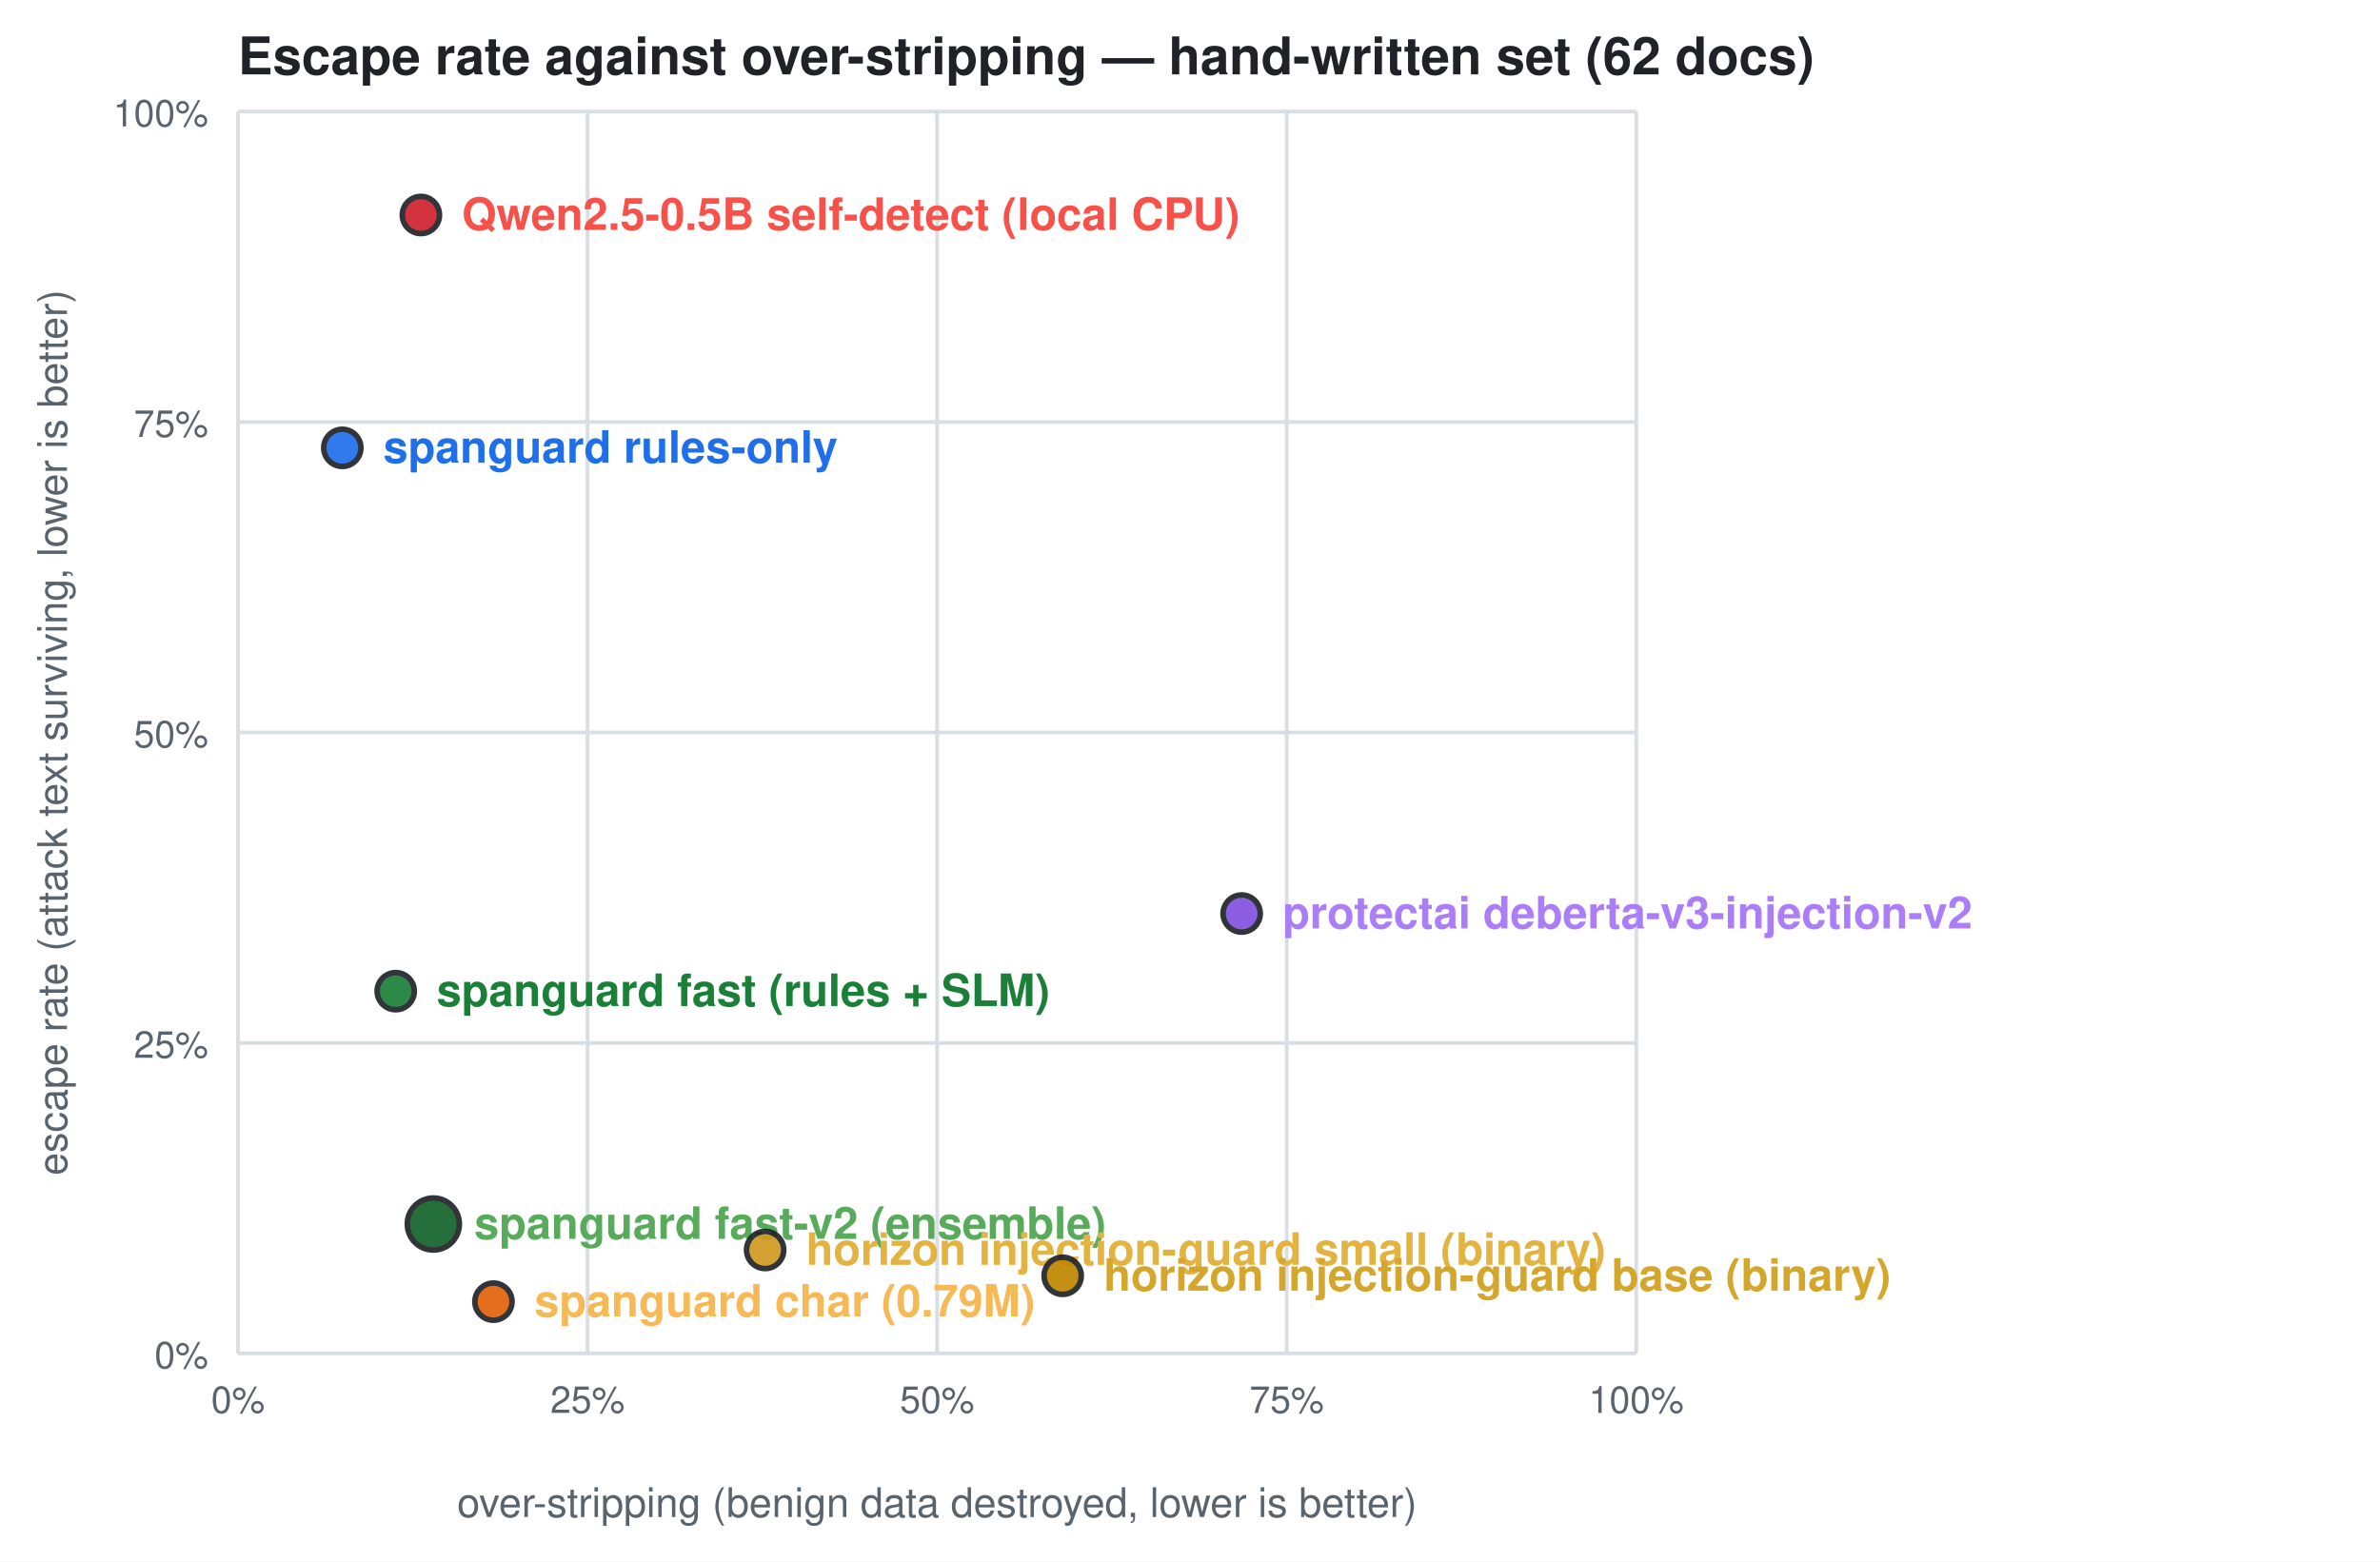
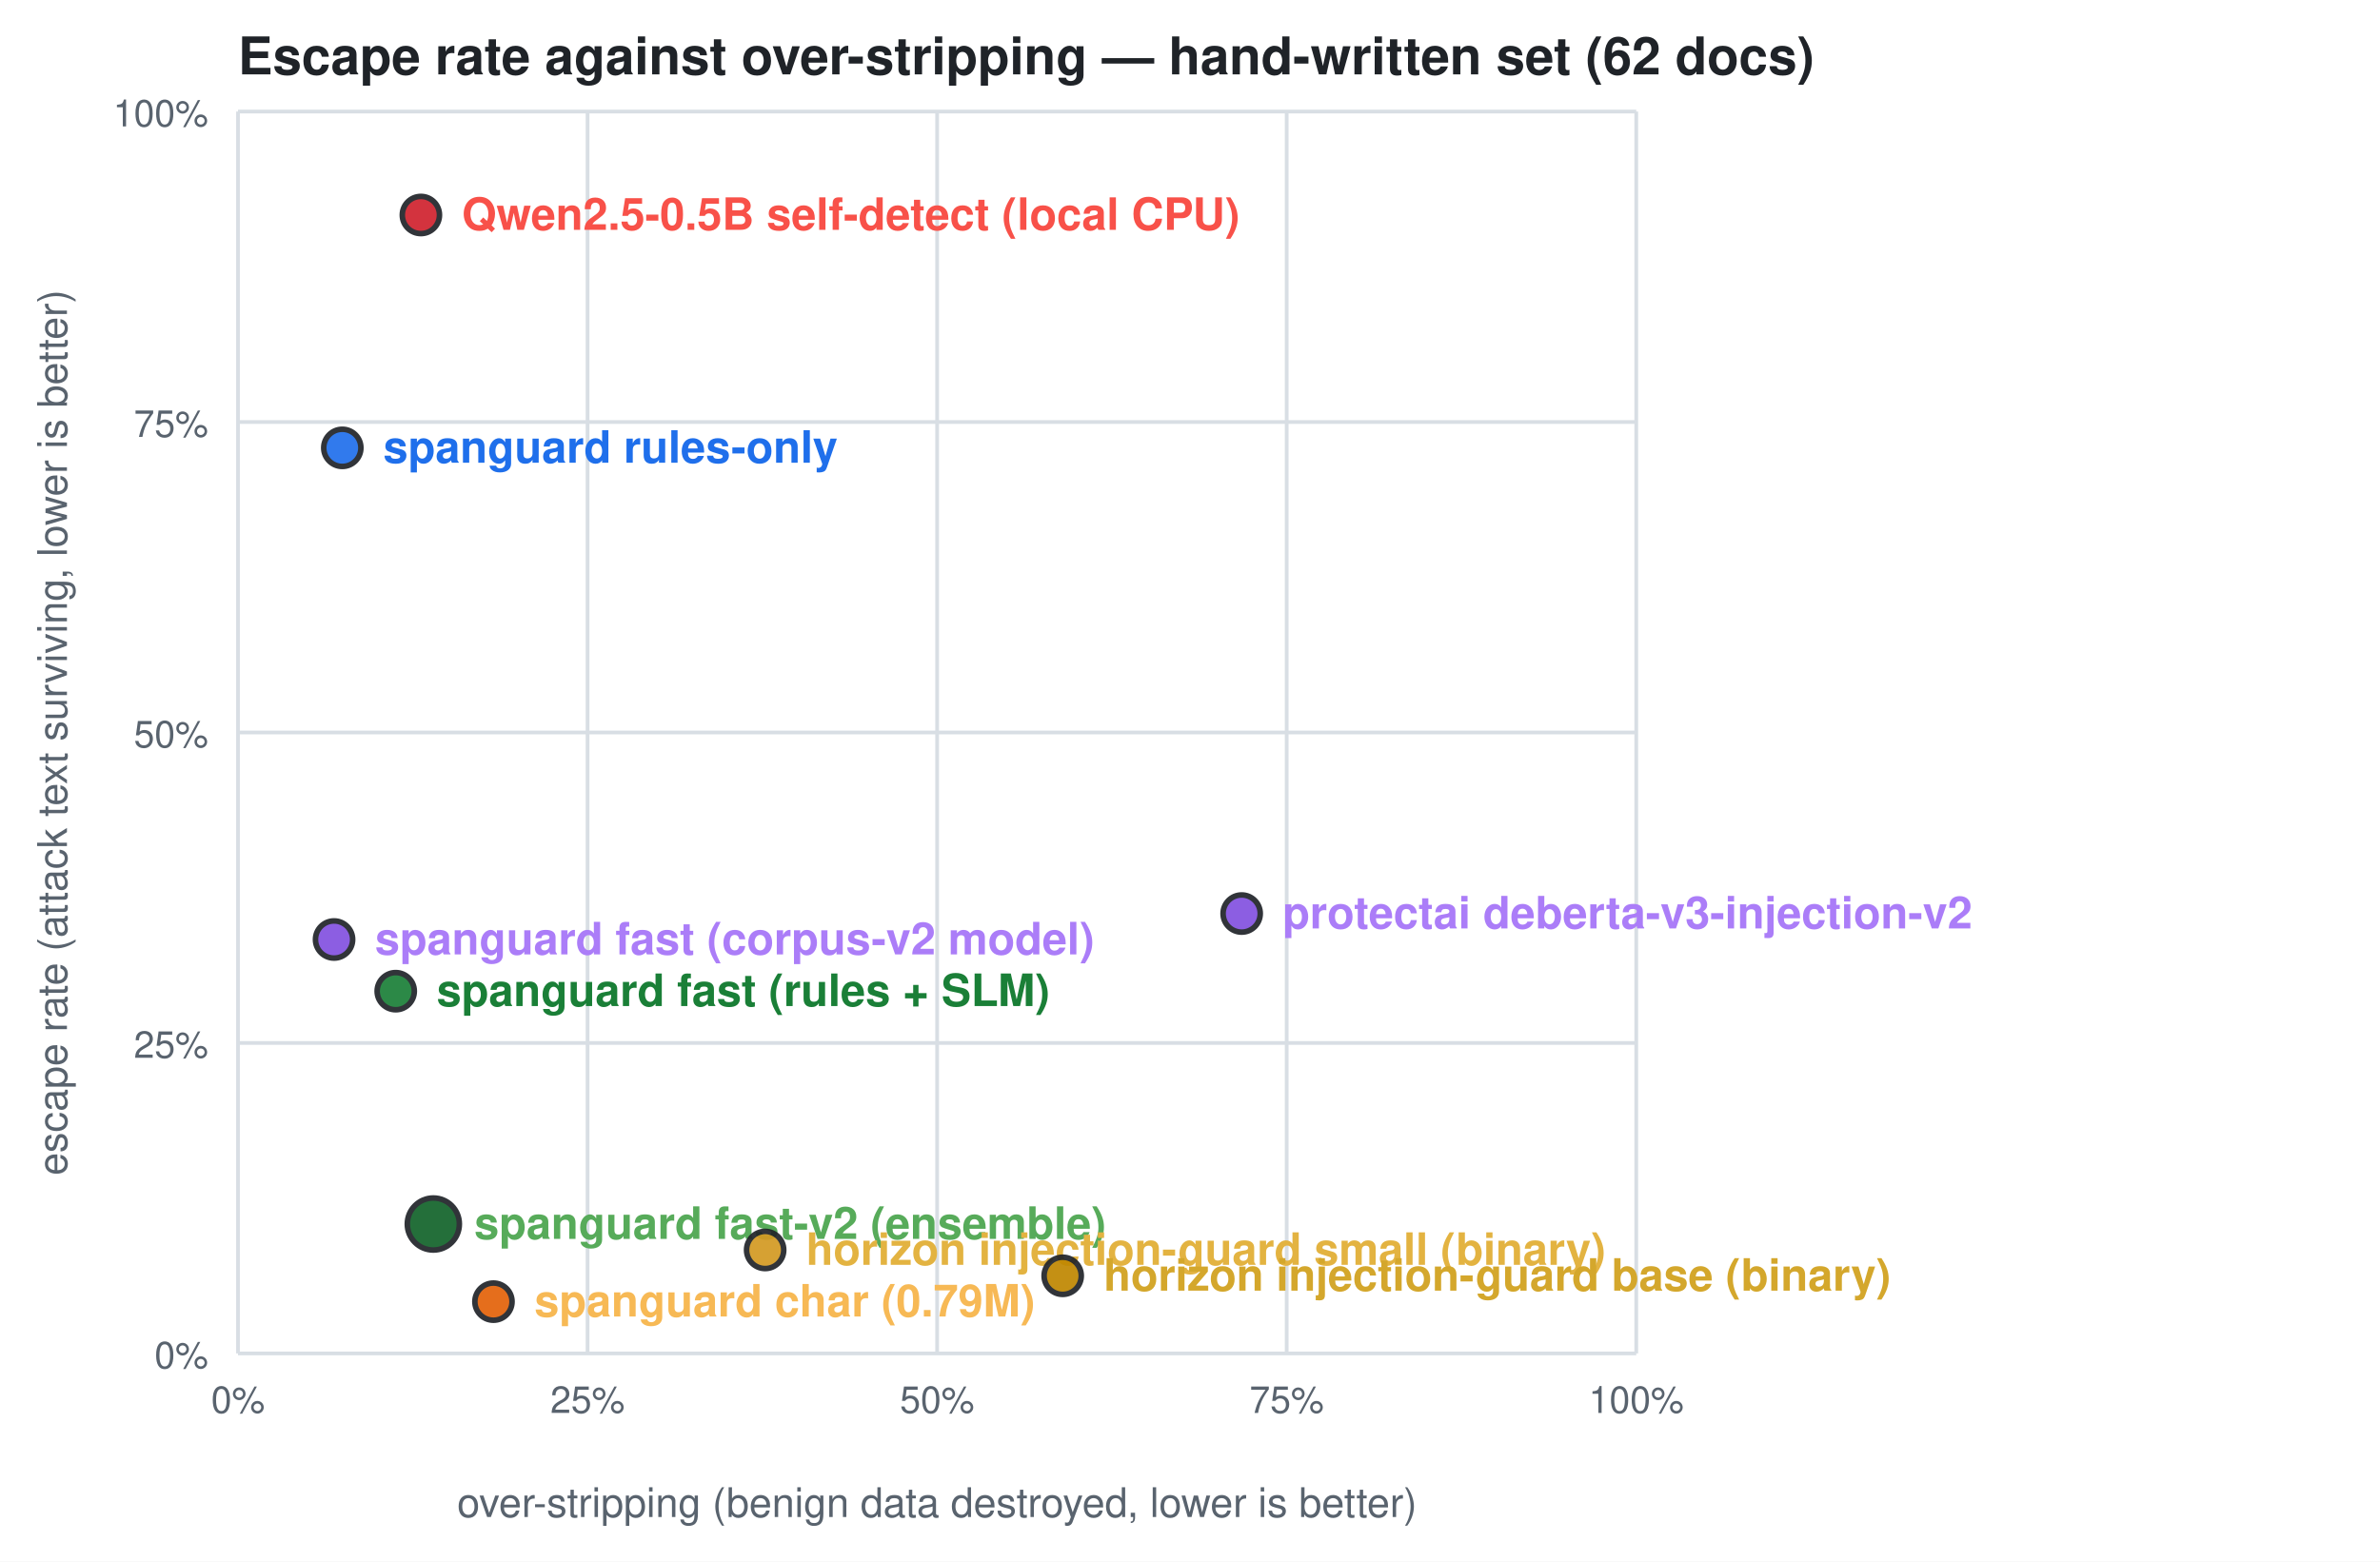
<svg xmlns="http://www.w3.org/2000/svg" width="640" height="420" viewBox="0 0 640 420" font-family="ui-sans-serif,system-ui,'Segoe UI',Helvetica,Arial,sans-serif">
  <rect width="640" height="420" fill="#ffffff" />
  <text x="64" y="20" font-size="14" fill="#1f2328" text-anchor="start" font-weight="600" font-family="ui-sans-serif,system-ui,'Segoe UI',Helvetica,Arial,sans-serif" opacity="1.0">Escape rate against over-stripping — hand-written set (62 docs)</text>
  <text x="252.0" y="408" font-size="11" fill="#59636e" text-anchor="middle" font-weight="normal" font-family="ui-sans-serif,system-ui,'Segoe UI',Helvetica,Arial,sans-serif" opacity="1.0">over-stripping (benign data destroyed, lower is better)</text>
  <g transform="rotate(-90 18 197.0)">
    <text x="18" y="197.0" font-size="11" fill="#59636e" text-anchor="middle" font-weight="normal" font-family="ui-sans-serif,system-ui,'Segoe UI',Helvetica,Arial,sans-serif" opacity="1.0">escape rate (attack text surviving, lower is better)</text>
  </g>
  <line x1="64.0" y1="30" x2="64.0" y2="364" stroke="#d8dee4" stroke-width="1" />
  <text x="64.0" y="380" font-size="10" fill="#59636e" text-anchor="middle" font-weight="normal" font-family="ui-sans-serif,system-ui,'Segoe UI',Helvetica,Arial,sans-serif" opacity="1.0">0%</text>
  <line x1="64" y1="30.0" x2="440" y2="30.0" stroke="#d8dee4" stroke-width="1" />
  <text x="56" y="34.0" font-size="10" fill="#59636e" text-anchor="end" font-weight="normal" font-family="ui-sans-serif,system-ui,'Segoe UI',Helvetica,Arial,sans-serif" opacity="1.0">100%</text>
  <line x1="158.0" y1="30" x2="158.0" y2="364" stroke="#d8dee4" stroke-width="1" />
  <text x="158.0" y="380" font-size="10" fill="#59636e" text-anchor="middle" font-weight="normal" font-family="ui-sans-serif,system-ui,'Segoe UI',Helvetica,Arial,sans-serif" opacity="1.0">25%</text>
  <line x1="64" y1="113.5" x2="440" y2="113.5" stroke="#d8dee4" stroke-width="1" />
  <text x="56" y="117.5" font-size="10" fill="#59636e" text-anchor="end" font-weight="normal" font-family="ui-sans-serif,system-ui,'Segoe UI',Helvetica,Arial,sans-serif" opacity="1.0">75%</text>
  <line x1="252.0" y1="30" x2="252.0" y2="364" stroke="#d8dee4" stroke-width="1" />
  <text x="252.0" y="380" font-size="10" fill="#59636e" text-anchor="middle" font-weight="normal" font-family="ui-sans-serif,system-ui,'Segoe UI',Helvetica,Arial,sans-serif" opacity="1.0">50%</text>
  <line x1="64" y1="197.0" x2="440" y2="197.0" stroke="#d8dee4" stroke-width="1" />
  <text x="56" y="201.0" font-size="10" fill="#59636e" text-anchor="end" font-weight="normal" font-family="ui-sans-serif,system-ui,'Segoe UI',Helvetica,Arial,sans-serif" opacity="1.0">50%</text>
  <line x1="346.0" y1="30" x2="346.0" y2="364" stroke="#d8dee4" stroke-width="1" />
  <text x="346.0" y="380" font-size="10" fill="#59636e" text-anchor="middle" font-weight="normal" font-family="ui-sans-serif,system-ui,'Segoe UI',Helvetica,Arial,sans-serif" opacity="1.0">75%</text>
  <line x1="64" y1="280.5" x2="440" y2="280.5" stroke="#d8dee4" stroke-width="1" />
  <text x="56" y="284.5" font-size="10" fill="#59636e" text-anchor="end" font-weight="normal" font-family="ui-sans-serif,system-ui,'Segoe UI',Helvetica,Arial,sans-serif" opacity="1.0">25%</text>
  <line x1="440.0" y1="30" x2="440.0" y2="364" stroke="#d8dee4" stroke-width="1" />
  <text x="440.0" y="380" font-size="10" fill="#59636e" text-anchor="middle" font-weight="normal" font-family="ui-sans-serif,system-ui,'Segoe UI',Helvetica,Arial,sans-serif" opacity="1.0">100%</text>
  <line x1="64" y1="364.0" x2="440" y2="364.0" stroke="#d8dee4" stroke-width="1" />
  <text x="56" y="368.0" font-size="10" fill="#59636e" text-anchor="end" font-weight="normal" font-family="ui-sans-serif,system-ui,'Segoe UI',Helvetica,Arial,sans-serif" opacity="1.0">0%</text>
  <circle cx="106.413" cy="266.572" r="5" fill="#1a7f37" stroke="#1f2328" stroke-width="1.5" opacity="0.92" />
  <text x="117.413" y="270.572" font-size="12" fill="#1a7f37" text-anchor="start" font-weight="600" font-family="ui-sans-serif,system-ui,'Segoe UI',Helvetica,Arial,sans-serif" opacity="1.0">spanguard fast (rules + SLM)</text>
  <circle cx="132.695" cy="350.072" r="5" fill="#e36209" stroke="#1f2328" stroke-width="1.5" opacity="0.92" />
  <text x="143.695" y="354.072" font-size="12" fill="#f7b955" text-anchor="start" font-weight="600" font-family="ui-sans-serif,system-ui,'Segoe UI',Helvetica,Arial,sans-serif" opacity="1.0">spanguard char (0.79M)</text>
  <circle cx="116.527" cy="329.197" r="7" fill="#116329" stroke="#1f2328" stroke-width="1.5" opacity="0.92" />
  <text x="127.527" y="333.197" font-size="12" fill="#57ab5a" text-anchor="start" font-weight="600" font-family="ui-sans-serif,system-ui,'Segoe UI',Helvetica,Arial,sans-serif" opacity="1.0">spanguard fast-v2 (ensemble)</text>
+   <circle cx="89.831" cy="252.678" r="5" fill="#8250df" stroke="#1f2328" stroke-width="1.5" opacity="0.92" />
+   <text x="100.831" y="256.678" font-size="12" fill="#ab7df8" text-anchor="start" font-weight="600" font-family="ui-sans-serif,system-ui,'Segoe UI',Helvetica,Arial,sans-serif" opacity="1.0">spanguard fast (corpus-v2 model)</text>
  <circle cx="92.05" cy="120.447" r="5" fill="#1f6feb" stroke="#1f2328" stroke-width="1.5" opacity="0.92" />
  <text x="103.05" y="124.447" font-size="12" fill="#1f6feb" text-anchor="start" font-weight="600" font-family="ui-sans-serif,system-ui,'Segoe UI',Helvetica,Arial,sans-serif" opacity="1.0">spanguard rules-only</text>
  <circle cx="333.893" cy="245.697" r="5" fill="#8250df" stroke="#1f2328" stroke-width="1.5" opacity="0.92" />
  <text x="344.893" y="249.697" font-size="12" fill="#ab7df8" text-anchor="start" font-weight="600" font-family="ui-sans-serif,system-ui,'Segoe UI',Helvetica,Arial,sans-serif" opacity="1.0">protectai deberta-v3-injection-v2</text>
  <circle cx="113.181" cy="57.822" r="5" fill="#cf222e" stroke="#1f2328" stroke-width="1.5" opacity="0.92" />
  <text x="124.181" y="61.822" font-size="12" fill="#f85149" text-anchor="start" font-weight="600" font-family="ui-sans-serif,system-ui,'Segoe UI',Helvetica,Arial,sans-serif" opacity="1.0">Qwen2.5-0.5B self-detect (local CPU)</text>
  <circle cx="205.752" cy="336.178" r="5" fill="#d29922" stroke="#1f2328" stroke-width="1.5" opacity="0.92" />
  <text x="216.752" y="340.178" font-size="12" fill="#e3b341" text-anchor="start" font-weight="600" font-family="ui-sans-serif,system-ui,'Segoe UI',Helvetica,Arial,sans-serif" opacity="1.0">horizon injection-guard small (binary)</text>
  <circle cx="285.765" cy="343.125" r="5" fill="#bf8700" stroke="#1f2328" stroke-width="1.5" opacity="0.92" />
  <text x="296.765" y="347.125" font-size="12" fill="#d4a72c" text-anchor="start" font-weight="600" font-family="ui-sans-serif,system-ui,'Segoe UI',Helvetica,Arial,sans-serif" opacity="1.0">horizon injection-guard base (binary)</text>
</svg>
